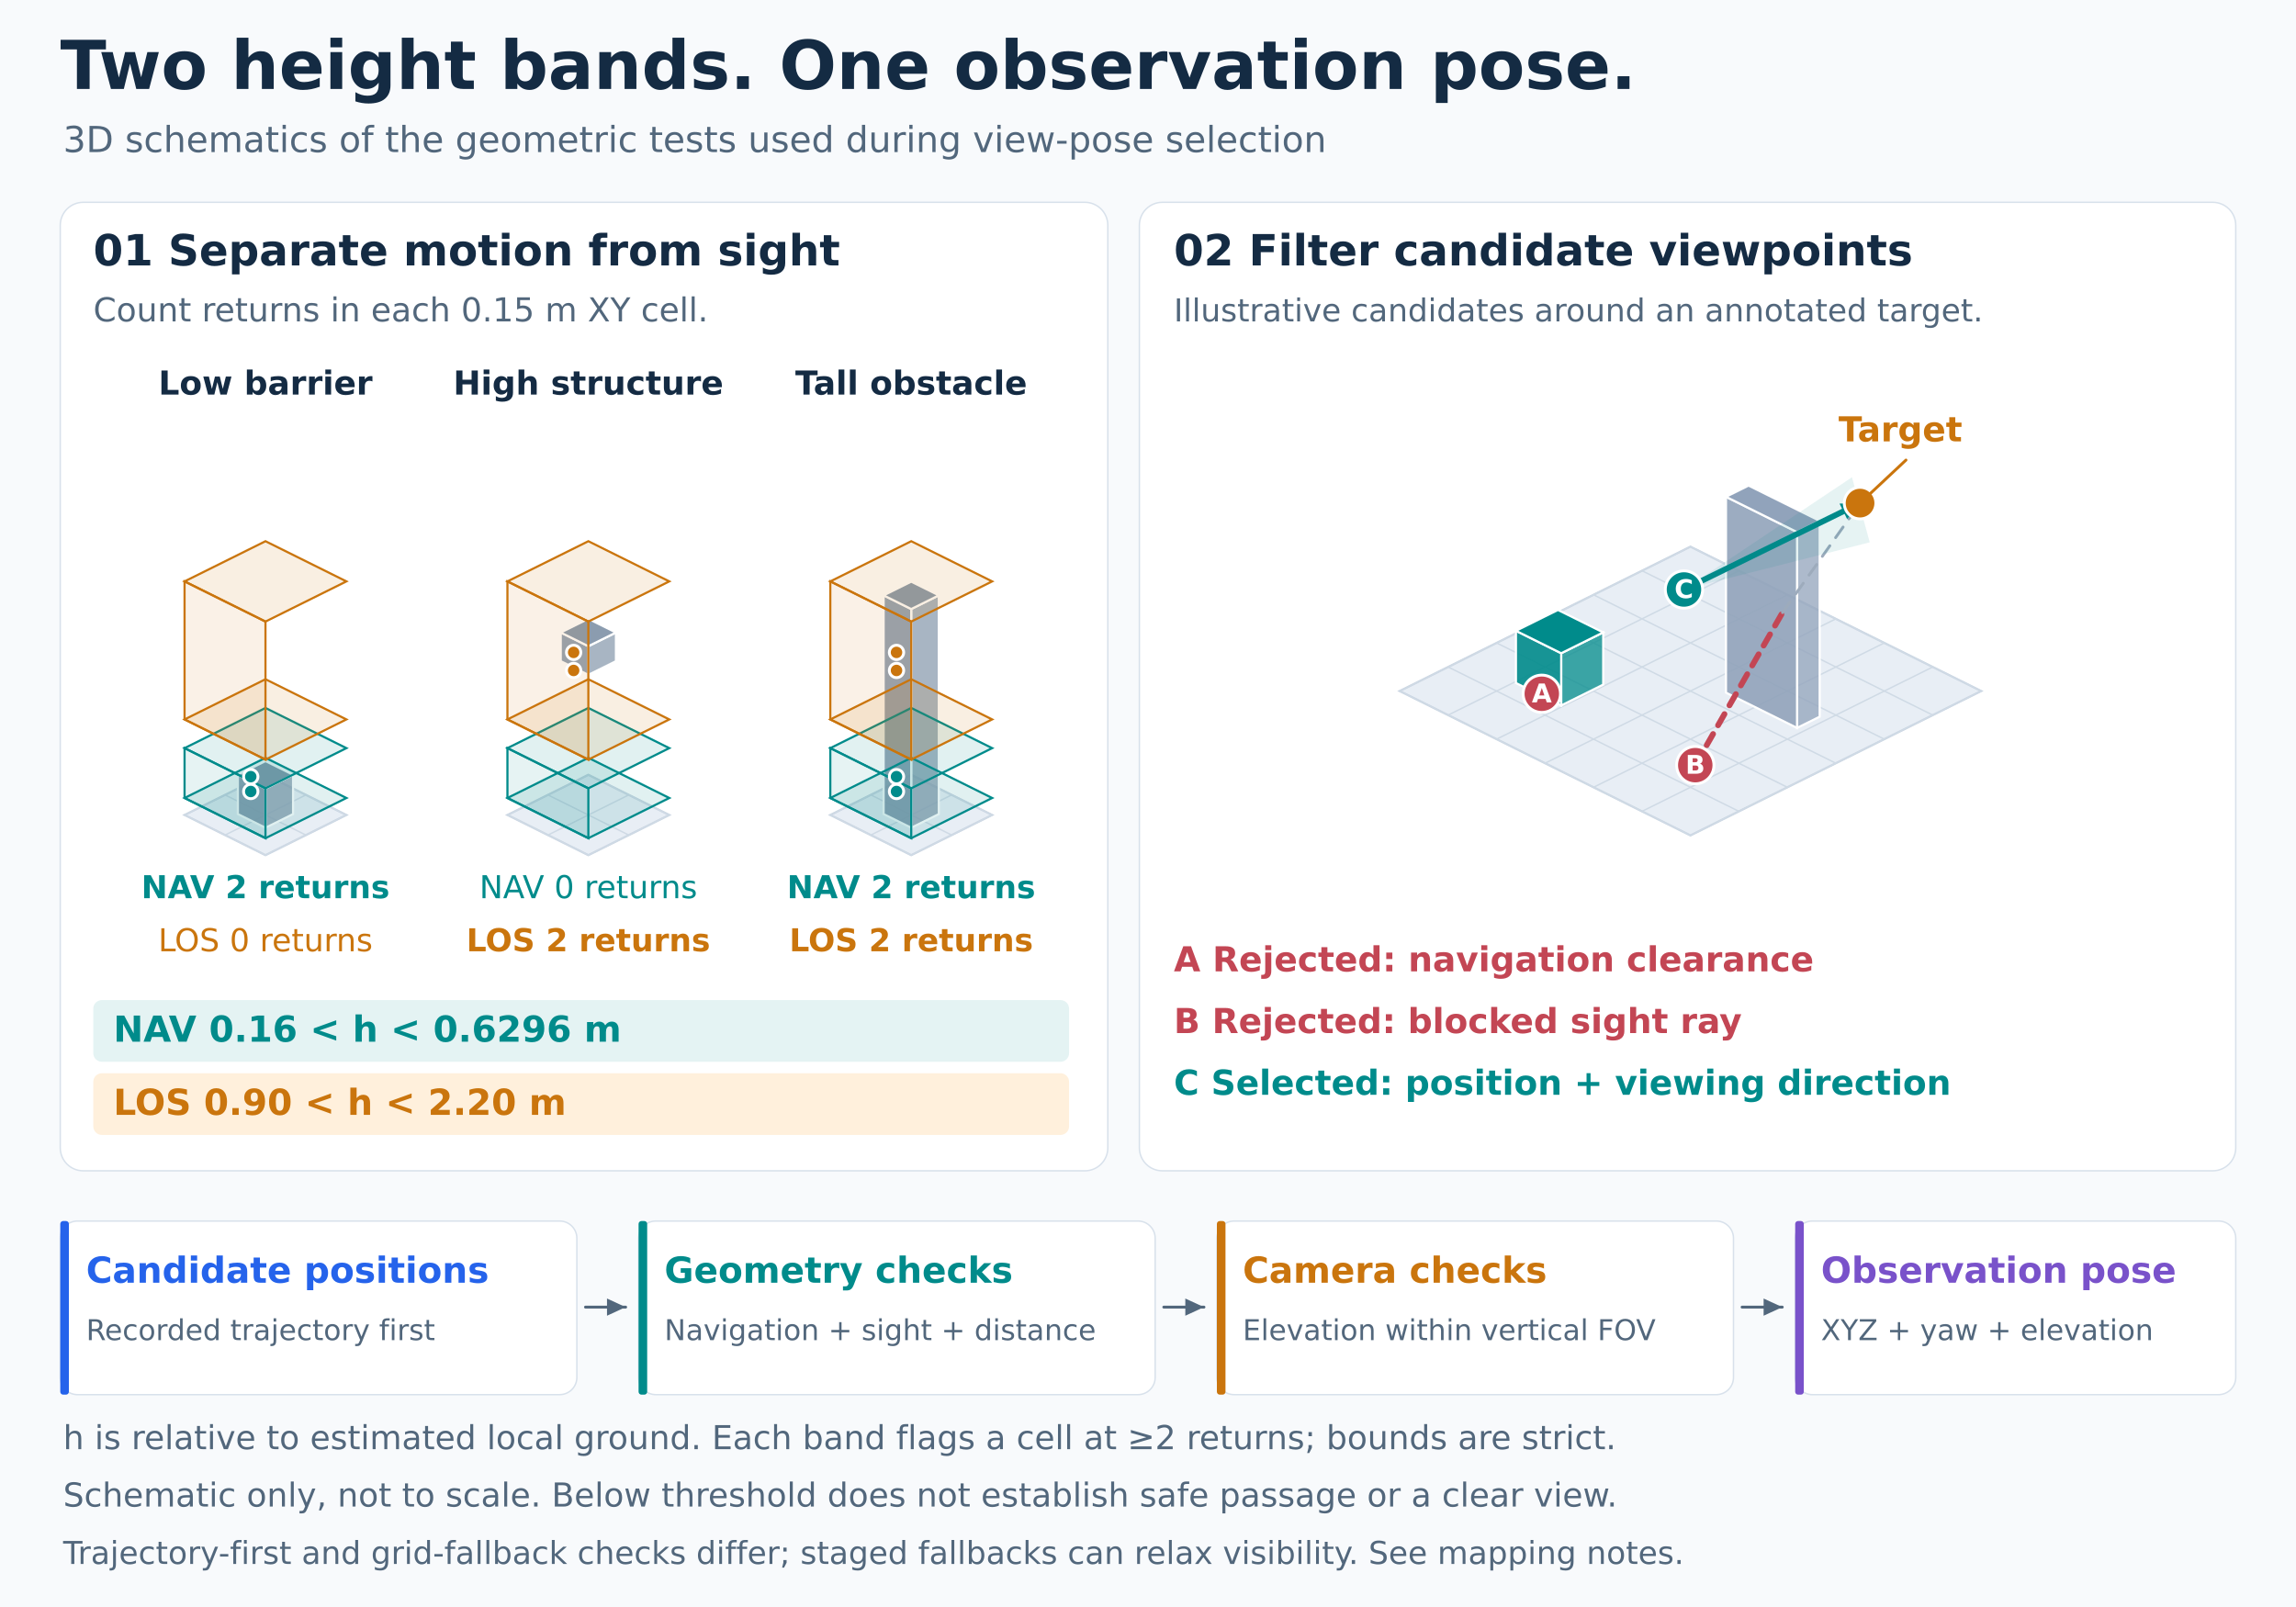
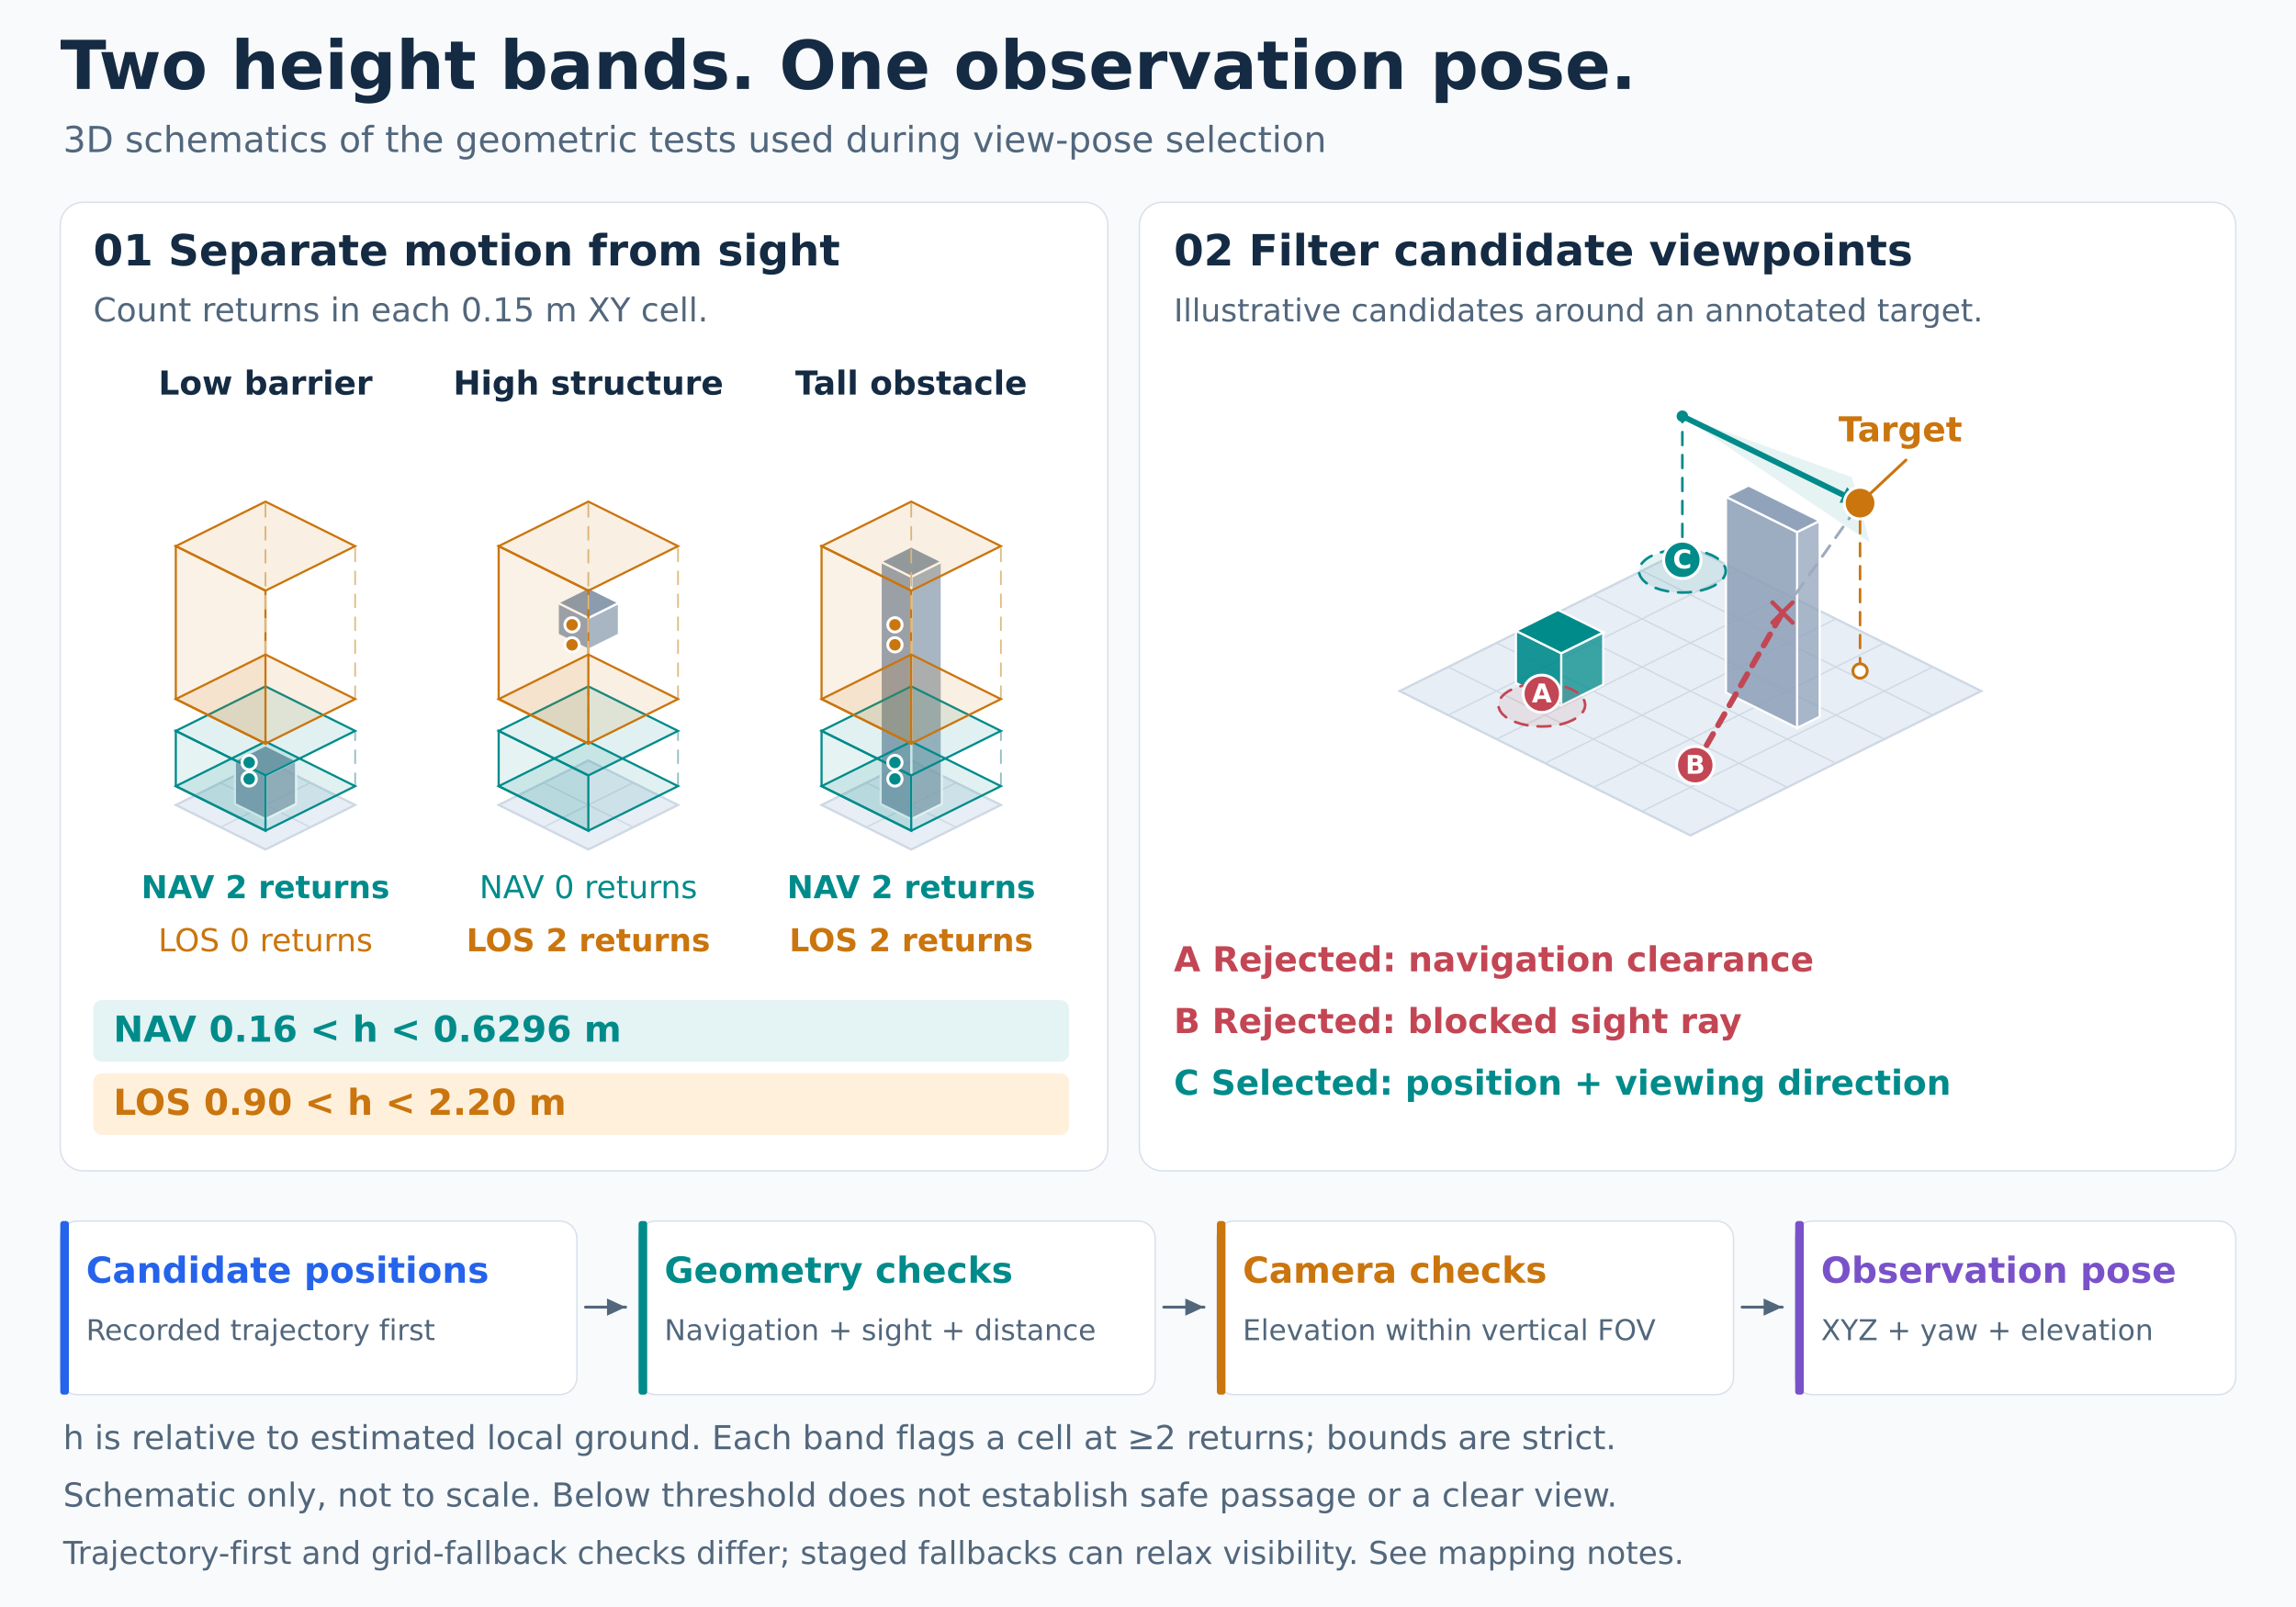
<svg xmlns="http://www.w3.org/2000/svg" width="1600" height="1120" viewBox="0 0 1600 1120">
  <rect x="0" y="0" width="1600" height="1120" fill="#f8fafc" stroke="none" rx="0" />
  <text x="42" y="62" fill="#142b43" font-size="47" font-family="DejaVu Sans, Arial, sans-serif" font-weight="700" text-anchor="start">Two height bands. One observation pose.</text>
  <text x="44" y="106" fill="#52677c" font-size="25" font-family="DejaVu Sans, Arial, sans-serif" font-weight="400" text-anchor="start">3D schematics of the geometric tests used during view-pose selection</text>
  <rect x="42" y="141" width="730" height="675" fill="white" stroke="#d8e1eb" rx="16" />
  <rect x="794" y="141" width="764" height="675" fill="white" stroke="#d8e1eb" rx="16" />
  <text x="65" y="185" fill="#142b43" font-size="30" font-family="DejaVu Sans, Arial, sans-serif" font-weight="700" text-anchor="start">01  Separate motion from sight</text>
  <text x="818" y="185" fill="#142b43" font-size="30" font-family="DejaVu Sans, Arial, sans-serif" font-weight="700" text-anchor="start">02  Filter candidate viewpoints</text>
  <text x="65" y="224" fill="#52677c" font-size="23" font-family="DejaVu Sans, Arial, sans-serif" font-weight="400" text-anchor="start">Count returns in each 0.15 m XY cell.</text>
  <text x="818" y="224" fill="#52677c" font-size="22" font-family="DejaVu Sans, Arial, sans-serif" font-weight="400" text-anchor="start">Illustrative candidates around an annotated target.</text>
  <text x="185" y="275" fill="#142b43" font-size="23" font-family="DejaVu Sans, Arial, sans-serif" font-weight="700" text-anchor="middle">Low barrier</text>
-   <polygon points="185.00,540.00 241.39,568.00 185.00,596.00 128.61,568.00" fill="#e8eef5" stroke="#cad5e2" stroke-width="1.5" fill-opacity="1" />
-   <polyline points="185.00,540.00 128.61,568.00" fill="none" stroke="#cfdae5" stroke-width="1" stroke-linejoin="round" stroke-linecap="round" stroke-dasharray="none" />
-   <polyline points="185.00,540.00 241.39,568.00" fill="none" stroke="#cfdae5" stroke-width="1" stroke-linejoin="round" stroke-linecap="round" stroke-dasharray="none" />
-   <polyline points="213.20,554.00 156.80,582.00" fill="none" stroke="#cfdae5" stroke-width="1" stroke-linejoin="round" stroke-linecap="round" stroke-dasharray="none" />
-   <polyline points="156.80,554.00 213.20,582.00" fill="none" stroke="#cfdae5" stroke-width="1" stroke-linejoin="round" stroke-linecap="round" stroke-dasharray="none" />
-   <polyline points="241.39,568.00 185.00,596.00" fill="none" stroke="#cfdae5" stroke-width="1" stroke-linejoin="round" stroke-linecap="round" stroke-dasharray="none" />
-   <polyline points="128.61,568.00 185.00,596.00" fill="none" stroke="#cfdae5" stroke-width="1" stroke-linejoin="round" stroke-linecap="round" stroke-dasharray="none" />
-   <polygon points="204.23,567.37 185.00,576.91 185.00,549.53 204.23,539.99" fill="#8b9caf" stroke="#ffffff" stroke-width="1.5" fill-opacity="0.75" />
-   <polygon points="165.77,567.37 185.00,576.91 185.00,549.53 165.77,539.99" fill="#8b9caf" stroke="#ffffff" stroke-width="1.5" fill-opacity="0.9" />
-   <polygon points="185.00,530.44 204.23,539.99 185.00,549.53 165.77,539.99" fill="#8b9caf" stroke="#ffffff" stroke-width="1.5" fill-opacity="1" />
-   <polygon points="128.61,556.16 185.00,584.16 185.00,549.41 128.61,521.41" fill="#008b8b" stroke="#008b8b" stroke-width="1.5" fill-opacity="0.1" />
-   <polygon points="185.00,528.16 241.39,556.16 185.00,584.16 128.61,556.16" fill="#008b8b" stroke="#008b8b" stroke-width="1.5" fill-opacity="0.12" />
-   <polygon points="185.00,493.41 241.39,521.41 185.00,549.41 128.61,521.41" fill="#008b8b" stroke="#008b8b" stroke-width="1.5" fill-opacity="0.12" />
-   <polygon points="128.61,501.40 185.00,529.40 185.00,433.20 128.61,405.20" fill="#ca750d" stroke="#ca750d" stroke-width="1.5" fill-opacity="0.1" />
-   <polygon points="185.00,473.40 241.39,501.40 185.00,529.40 128.61,501.40" fill="#ca750d" stroke="#ca750d" stroke-width="1.5" fill-opacity="0.12" />
-   <polygon points="185.00,377.20 241.39,405.20 185.00,433.20 128.61,405.20" fill="#ca750d" stroke="#ca750d" stroke-width="1.5" fill-opacity="0.12" />
-   <circle cx="174.747" cy="551.633" r="5" fill="#008b8b" stroke="white" stroke-width="2" />
-   <circle cx="174.747" cy="541.273" r="5" fill="#008b8b" stroke="white" stroke-width="2" />
+   <polygon points="185.00,530.00 247.49,561.03 185.00,592.06 122.51,561.03" fill="#e8eef5" stroke="#cad5e2" stroke-width="1.5" fill-opacity="1" />
+   <polyline points="185.00,530.00 122.51,561.03" fill="none" stroke="#cfdae5" stroke-width="1" stroke-linejoin="round" stroke-linecap="round" stroke-dasharray="none" />
+   <polyline points="185.00,530.00 247.49,561.03" fill="none" stroke="#cfdae5" stroke-width="1" stroke-linejoin="round" stroke-linecap="round" stroke-dasharray="none" />
+   <polyline points="216.25,545.51 153.75,576.54" fill="none" stroke="#cfdae5" stroke-width="1" stroke-linejoin="round" stroke-linecap="round" stroke-dasharray="none" />
+   <polyline points="153.75,545.51 216.25,576.54" fill="none" stroke="#cfdae5" stroke-width="1" stroke-linejoin="round" stroke-linecap="round" stroke-dasharray="none" />
+   <polyline points="247.49,561.03 185.00,592.06" fill="none" stroke="#cfdae5" stroke-width="1" stroke-linejoin="round" stroke-linecap="round" stroke-dasharray="none" />
+   <polyline points="122.51,561.03 185.00,592.06" fill="none" stroke="#cfdae5" stroke-width="1" stroke-linejoin="round" stroke-linecap="round" stroke-dasharray="none" />
+   <polygon points="206.30,560.32 185.00,570.90 185.00,540.56 206.30,529.98" fill="#8b9caf" stroke="#ffffff" stroke-width="1.5" fill-opacity="0.75" />
+   <polygon points="163.70,560.32 185.00,570.90 185.00,540.56 163.70,529.98" fill="#8b9caf" stroke="#ffffff" stroke-width="1.5" fill-opacity="0.9" />
+   <polygon points="185.00,519.41 206.30,529.98 185.00,540.56 163.70,529.98" fill="#8b9caf" stroke="#ffffff" stroke-width="1.5" fill-opacity="1" />
+   <polygon points="122.51,547.91 185.00,578.94 185.00,540.43 122.51,509.40" fill="#008b8b" stroke="#008b8b" stroke-width="1.5" fill-opacity="0.1" />
+   <polyline points="185.00,516.88 185.00,478.37" fill="none" stroke="#90bfc1" stroke-width="1.2" stroke-linejoin="round" stroke-linecap="round" stroke-dasharray="9 7" />
+   <polyline points="247.49,547.91 247.49,509.40" fill="none" stroke="#90bfc1" stroke-width="1.2" stroke-linejoin="round" stroke-linecap="round" stroke-dasharray="9 7" />
+   <polygon points="185.00,516.88 247.49,547.91 185.00,578.94 122.51,547.91" fill="#008b8b" stroke="#008b8b" stroke-width="1.5" fill-opacity="0.12" />
+   <polygon points="185.00,478.37 247.49,509.40 185.00,540.43 122.51,509.40" fill="#008b8b" stroke="#008b8b" stroke-width="1.5" fill-opacity="0.12" />
+   <polygon points="122.51,487.23 185.00,518.26 185.00,411.66 122.51,380.63" fill="#ca750d" stroke="#ca750d" stroke-width="1.5" fill-opacity="0.1" />
+   <polyline points="185.00,456.20 185.00,349.60" fill="none" stroke="#e0bc85" stroke-width="1.2" stroke-linejoin="round" stroke-linecap="round" stroke-dasharray="9 7" />
+   <polyline points="247.49,487.23 247.49,380.63" fill="none" stroke="#e0bc85" stroke-width="1.2" stroke-linejoin="round" stroke-linecap="round" stroke-dasharray="9 7" />
+   <polygon points="185.00,456.20 247.49,487.23 185.00,518.26 122.51,487.23" fill="#ca750d" stroke="#ca750d" stroke-width="1.5" fill-opacity="0.12" />
+   <polygon points="185.00,349.60 247.49,380.63 185.00,411.66 122.51,380.63" fill="#ca750d" stroke="#ca750d" stroke-width="1.5" fill-opacity="0.12" />
+   <circle cx="173.638" cy="542.89" r="5" fill="#008b8b" stroke="white" stroke-width="2" />
+   <circle cx="173.638" cy="531.41" r="5" fill="#008b8b" stroke="white" stroke-width="2" />
  <text x="185" y="626" fill="#008b8b" font-size="22" font-family="DejaVu Sans, Arial, sans-serif" font-weight="700" text-anchor="middle">NAV   2 returns</text>
  <text x="185" y="663" fill="#ca750d" font-size="22" font-family="DejaVu Sans, Arial, sans-serif" font-weight="400" text-anchor="middle">LOS   0 returns</text>
  <text x="410" y="275" fill="#142b43" font-size="23" font-family="DejaVu Sans, Arial, sans-serif" font-weight="700" text-anchor="middle">High structure</text>
-   <polygon points="410.00,540.00 466.39,568.00 410.00,596.00 353.61,568.00" fill="#e8eef5" stroke="#cad5e2" stroke-width="1.5" fill-opacity="1" />
-   <polyline points="410.00,540.00 353.61,568.00" fill="none" stroke="#cfdae5" stroke-width="1" stroke-linejoin="round" stroke-linecap="round" stroke-dasharray="none" />
-   <polyline points="410.00,540.00 466.39,568.00" fill="none" stroke="#cfdae5" stroke-width="1" stroke-linejoin="round" stroke-linecap="round" stroke-dasharray="none" />
-   <polyline points="438.20,554.00 381.80,582.00" fill="none" stroke="#cfdae5" stroke-width="1" stroke-linejoin="round" stroke-linecap="round" stroke-dasharray="none" />
-   <polyline points="381.80,554.00 438.20,582.00" fill="none" stroke="#cfdae5" stroke-width="1" stroke-linejoin="round" stroke-linecap="round" stroke-dasharray="none" />
-   <polyline points="466.39,568.00 410.00,596.00" fill="none" stroke="#cfdae5" stroke-width="1" stroke-linejoin="round" stroke-linecap="round" stroke-dasharray="none" />
-   <polyline points="353.61,568.00 410.00,596.00" fill="none" stroke="#cfdae5" stroke-width="1" stroke-linejoin="round" stroke-linecap="round" stroke-dasharray="none" />
-   <polygon points="429.23,460.81 410.00,470.35 410.00,450.37 429.23,440.83" fill="#8b9caf" stroke="#ffffff" stroke-width="1.5" fill-opacity="0.75" />
-   <polygon points="390.77,460.81 410.00,470.35 410.00,450.37 390.77,440.83" fill="#8b9caf" stroke="#ffffff" stroke-width="1.5" fill-opacity="0.9" />
-   <polygon points="410.00,431.28 429.23,440.83 410.00,450.37 390.77,440.83" fill="#8b9caf" stroke="#ffffff" stroke-width="1.5" fill-opacity="1" />
-   <polygon points="353.61,556.16 410.00,584.16 410.00,549.41 353.61,521.41" fill="#008b8b" stroke="#008b8b" stroke-width="1.5" fill-opacity="0.1" />
-   <polygon points="410.00,528.16 466.39,556.16 410.00,584.16 353.61,556.16" fill="#008b8b" stroke="#008b8b" stroke-width="1.5" fill-opacity="0.12" />
-   <polygon points="410.00,493.41 466.39,521.41 410.00,549.41 353.61,521.41" fill="#008b8b" stroke="#008b8b" stroke-width="1.5" fill-opacity="0.12" />
-   <polygon points="353.61,501.40 410.00,529.40 410.00,433.20 353.61,405.20" fill="#ca750d" stroke="#ca750d" stroke-width="1.5" fill-opacity="0.1" />
-   <polygon points="410.00,473.40 466.39,501.40 410.00,529.40 353.61,501.40" fill="#ca750d" stroke="#ca750d" stroke-width="1.5" fill-opacity="0.12" />
-   <polygon points="410.00,377.20 466.39,405.20 410.00,433.20 353.61,405.20" fill="#ca750d" stroke="#ca750d" stroke-width="1.5" fill-opacity="0.12" />
-   <circle cx="399.747" cy="467.273" r="5" fill="#ca750d" stroke="white" stroke-width="2" />
-   <circle cx="399.747" cy="454.693" r="5" fill="#ca750d" stroke="white" stroke-width="2" />
+   <polygon points="410.00,530.00 472.49,561.03 410.00,592.06 347.51,561.03" fill="#e8eef5" stroke="#cad5e2" stroke-width="1.5" fill-opacity="1" />
+   <polyline points="410.00,530.00 347.51,561.03" fill="none" stroke="#cfdae5" stroke-width="1" stroke-linejoin="round" stroke-linecap="round" stroke-dasharray="none" />
+   <polyline points="410.00,530.00 472.49,561.03" fill="none" stroke="#cfdae5" stroke-width="1" stroke-linejoin="round" stroke-linecap="round" stroke-dasharray="none" />
+   <polyline points="441.25,545.51 378.75,576.54" fill="none" stroke="#cfdae5" stroke-width="1" stroke-linejoin="round" stroke-linecap="round" stroke-dasharray="none" />
+   <polyline points="378.75,545.51 441.25,576.54" fill="none" stroke="#cfdae5" stroke-width="1" stroke-linejoin="round" stroke-linecap="round" stroke-dasharray="none" />
+   <polyline points="472.49,561.03 410.00,592.06" fill="none" stroke="#cfdae5" stroke-width="1" stroke-linejoin="round" stroke-linecap="round" stroke-dasharray="none" />
+   <polyline points="347.51,561.03 410.00,592.06" fill="none" stroke="#cfdae5" stroke-width="1" stroke-linejoin="round" stroke-linecap="round" stroke-dasharray="none" />
+   <polygon points="431.30,442.24 410.00,452.82 410.00,430.68 431.30,420.10" fill="#8b9caf" stroke="#ffffff" stroke-width="1.5" fill-opacity="0.75" />
+   <polygon points="388.70,442.24 410.00,452.82 410.00,430.68 388.70,420.10" fill="#8b9caf" stroke="#ffffff" stroke-width="1.5" fill-opacity="0.9" />
+   <polygon points="410.00,409.53 431.30,420.10 410.00,430.68 388.70,420.10" fill="#8b9caf" stroke="#ffffff" stroke-width="1.5" fill-opacity="1" />
+   <polygon points="347.51,547.91 410.00,578.94 410.00,540.43 347.51,509.40" fill="#008b8b" stroke="#008b8b" stroke-width="1.5" fill-opacity="0.1" />
+   <polyline points="410.00,516.88 410.00,478.37" fill="none" stroke="#90bfc1" stroke-width="1.2" stroke-linejoin="round" stroke-linecap="round" stroke-dasharray="9 7" />
+   <polyline points="472.49,547.91 472.49,509.40" fill="none" stroke="#90bfc1" stroke-width="1.2" stroke-linejoin="round" stroke-linecap="round" stroke-dasharray="9 7" />
+   <polygon points="410.00,516.88 472.49,547.91 410.00,578.94 347.51,547.91" fill="#008b8b" stroke="#008b8b" stroke-width="1.5" fill-opacity="0.12" />
+   <polygon points="410.00,478.37 472.49,509.40 410.00,540.43 347.51,509.40" fill="#008b8b" stroke="#008b8b" stroke-width="1.5" fill-opacity="0.12" />
+   <polygon points="347.51,487.23 410.00,518.26 410.00,411.66 347.51,380.63" fill="#ca750d" stroke="#ca750d" stroke-width="1.5" fill-opacity="0.1" />
+   <polyline points="410.00,456.20 410.00,349.60" fill="none" stroke="#e0bc85" stroke-width="1.2" stroke-linejoin="round" stroke-linecap="round" stroke-dasharray="9 7" />
+   <polyline points="472.49,487.23 472.49,380.63" fill="none" stroke="#e0bc85" stroke-width="1.2" stroke-linejoin="round" stroke-linecap="round" stroke-dasharray="9 7" />
+   <polygon points="410.00,456.20 472.49,487.23 410.00,518.26 347.51,487.23" fill="#ca750d" stroke="#ca750d" stroke-width="1.5" fill-opacity="0.12" />
+   <polygon points="410.00,349.60 472.49,380.63 410.00,411.66 347.51,380.63" fill="#ca750d" stroke="#ca750d" stroke-width="1.5" fill-opacity="0.12" />
+   <circle cx="398.638" cy="449.41" r="5" fill="#ca750d" stroke="white" stroke-width="2" />
+   <circle cx="398.638" cy="435.47" r="5" fill="#ca750d" stroke="white" stroke-width="2" />
  <text x="410" y="626" fill="#008b8b" font-size="22" font-family="DejaVu Sans, Arial, sans-serif" font-weight="400" text-anchor="middle">NAV   0 returns</text>
  <text x="410" y="663" fill="#ca750d" font-size="22" font-family="DejaVu Sans, Arial, sans-serif" font-weight="700" text-anchor="middle">LOS   2 returns</text>
  <text x="635" y="275" fill="#142b43" font-size="23" font-family="DejaVu Sans, Arial, sans-serif" font-weight="700" text-anchor="middle">Tall obstacle</text>
-   <polygon points="635.00,540.00 691.39,568.00 635.00,596.00 578.61,568.00" fill="#e8eef5" stroke="#cad5e2" stroke-width="1.5" fill-opacity="1" />
-   <polyline points="635.00,540.00 578.61,568.00" fill="none" stroke="#cfdae5" stroke-width="1" stroke-linejoin="round" stroke-linecap="round" stroke-dasharray="none" />
-   <polyline points="635.00,540.00 691.39,568.00" fill="none" stroke="#cfdae5" stroke-width="1" stroke-linejoin="round" stroke-linecap="round" stroke-dasharray="none" />
-   <polyline points="663.20,554.00 606.80,582.00" fill="none" stroke="#cfdae5" stroke-width="1" stroke-linejoin="round" stroke-linecap="round" stroke-dasharray="none" />
-   <polyline points="606.80,554.00 663.20,582.00" fill="none" stroke="#cfdae5" stroke-width="1" stroke-linejoin="round" stroke-linecap="round" stroke-dasharray="none" />
-   <polyline points="691.39,568.00 635.00,596.00" fill="none" stroke="#cfdae5" stroke-width="1" stroke-linejoin="round" stroke-linecap="round" stroke-dasharray="none" />
-   <polyline points="578.61,568.00 635.00,596.00" fill="none" stroke="#cfdae5" stroke-width="1" stroke-linejoin="round" stroke-linecap="round" stroke-dasharray="none" />
-   <polygon points="654.23,567.37 635.00,576.91 635.00,424.47 654.23,414.93" fill="#8b9caf" stroke="#ffffff" stroke-width="1.5" fill-opacity="0.75" />
-   <polygon points="615.77,567.37 635.00,576.91 635.00,424.47 615.77,414.93" fill="#8b9caf" stroke="#ffffff" stroke-width="1.5" fill-opacity="0.9" />
-   <polygon points="635.00,405.38 654.23,414.93 635.00,424.47 615.77,414.93" fill="#8b9caf" stroke="#ffffff" stroke-width="1.5" fill-opacity="1" />
-   <polygon points="578.61,556.16 635.00,584.16 635.00,549.41 578.61,521.41" fill="#008b8b" stroke="#008b8b" stroke-width="1.5" fill-opacity="0.1" />
-   <polygon points="635.00,528.16 691.39,556.16 635.00,584.16 578.61,556.16" fill="#008b8b" stroke="#008b8b" stroke-width="1.5" fill-opacity="0.12" />
-   <polygon points="635.00,493.41 691.39,521.41 635.00,549.41 578.61,521.41" fill="#008b8b" stroke="#008b8b" stroke-width="1.5" fill-opacity="0.12" />
-   <polygon points="578.61,501.40 635.00,529.40 635.00,433.20 578.61,405.20" fill="#ca750d" stroke="#ca750d" stroke-width="1.5" fill-opacity="0.1" />
-   <polygon points="635.00,473.40 691.39,501.40 635.00,529.40 578.61,501.40" fill="#ca750d" stroke="#ca750d" stroke-width="1.5" fill-opacity="0.12" />
-   <polygon points="635.00,377.20 691.39,405.20 635.00,433.20 578.61,405.20" fill="#ca750d" stroke="#ca750d" stroke-width="1.5" fill-opacity="0.12" />
-   <circle cx="624.747" cy="551.633" r="5" fill="#008b8b" stroke="white" stroke-width="2" />
-   <circle cx="624.747" cy="541.273" r="5" fill="#008b8b" stroke="white" stroke-width="2" />
-   <circle cx="624.747" cy="467.273" r="5" fill="#ca750d" stroke="white" stroke-width="2" />
-   <circle cx="624.747" cy="454.693" r="5" fill="#ca750d" stroke="white" stroke-width="2" />
+   <polygon points="635.00,530.00 697.49,561.03 635.00,592.06 572.51,561.03" fill="#e8eef5" stroke="#cad5e2" stroke-width="1.5" fill-opacity="1" />
+   <polyline points="635.00,530.00 572.51,561.03" fill="none" stroke="#cfdae5" stroke-width="1" stroke-linejoin="round" stroke-linecap="round" stroke-dasharray="none" />
+   <polyline points="635.00,530.00 697.49,561.03" fill="none" stroke="#cfdae5" stroke-width="1" stroke-linejoin="round" stroke-linecap="round" stroke-dasharray="none" />
+   <polyline points="666.25,545.51 603.75,576.54" fill="none" stroke="#cfdae5" stroke-width="1" stroke-linejoin="round" stroke-linecap="round" stroke-dasharray="none" />
+   <polyline points="603.75,545.51 666.25,576.54" fill="none" stroke="#cfdae5" stroke-width="1" stroke-linejoin="round" stroke-linecap="round" stroke-dasharray="none" />
+   <polyline points="697.49,561.03 635.00,592.06" fill="none" stroke="#cfdae5" stroke-width="1" stroke-linejoin="round" stroke-linecap="round" stroke-dasharray="none" />
+   <polyline points="572.51,561.03 635.00,592.06" fill="none" stroke="#cfdae5" stroke-width="1" stroke-linejoin="round" stroke-linecap="round" stroke-dasharray="none" />
+   <polygon points="656.30,560.32 635.00,570.90 635.00,401.98 656.30,391.40" fill="#8b9caf" stroke="#ffffff" stroke-width="1.5" fill-opacity="0.75" />
+   <polygon points="613.70,560.32 635.00,570.90 635.00,401.98 613.70,391.40" fill="#8b9caf" stroke="#ffffff" stroke-width="1.5" fill-opacity="0.9" />
+   <polygon points="635.00,380.83 656.30,391.40 635.00,401.98 613.70,391.40" fill="#8b9caf" stroke="#ffffff" stroke-width="1.5" fill-opacity="1" />
+   <polygon points="572.51,547.91 635.00,578.94 635.00,540.43 572.51,509.40" fill="#008b8b" stroke="#008b8b" stroke-width="1.5" fill-opacity="0.1" />
+   <polyline points="635.00,516.88 635.00,478.37" fill="none" stroke="#90bfc1" stroke-width="1.2" stroke-linejoin="round" stroke-linecap="round" stroke-dasharray="9 7" />
+   <polyline points="697.49,547.91 697.49,509.40" fill="none" stroke="#90bfc1" stroke-width="1.2" stroke-linejoin="round" stroke-linecap="round" stroke-dasharray="9 7" />
+   <polygon points="635.00,516.88 697.49,547.91 635.00,578.94 572.51,547.91" fill="#008b8b" stroke="#008b8b" stroke-width="1.5" fill-opacity="0.12" />
+   <polygon points="635.00,478.37 697.49,509.40 635.00,540.43 572.51,509.40" fill="#008b8b" stroke="#008b8b" stroke-width="1.5" fill-opacity="0.12" />
+   <polygon points="572.51,487.23 635.00,518.26 635.00,411.66 572.51,380.63" fill="#ca750d" stroke="#ca750d" stroke-width="1.5" fill-opacity="0.1" />
+   <polyline points="635.00,456.20 635.00,349.60" fill="none" stroke="#e0bc85" stroke-width="1.2" stroke-linejoin="round" stroke-linecap="round" stroke-dasharray="9 7" />
+   <polyline points="697.49,487.23 697.49,380.63" fill="none" stroke="#e0bc85" stroke-width="1.2" stroke-linejoin="round" stroke-linecap="round" stroke-dasharray="9 7" />
+   <polygon points="635.00,456.20 697.49,487.23 635.00,518.26 572.51,487.23" fill="#ca750d" stroke="#ca750d" stroke-width="1.5" fill-opacity="0.12" />
+   <polygon points="635.00,349.60 697.49,380.63 635.00,411.66 572.51,380.63" fill="#ca750d" stroke="#ca750d" stroke-width="1.5" fill-opacity="0.12" />
+   <circle cx="623.638" cy="542.89" r="5" fill="#008b8b" stroke="white" stroke-width="2" />
+   <circle cx="623.638" cy="531.41" r="5" fill="#008b8b" stroke="white" stroke-width="2" />
+   <circle cx="623.638" cy="449.41" r="5" fill="#ca750d" stroke="white" stroke-width="2" />
+   <circle cx="623.638" cy="435.47" r="5" fill="#ca750d" stroke="white" stroke-width="2" />
  <text x="635" y="626" fill="#008b8b" font-size="22" font-family="DejaVu Sans, Arial, sans-serif" font-weight="700" text-anchor="middle">NAV   2 returns</text>
  <text x="635" y="663" fill="#ca750d" font-size="22" font-family="DejaVu Sans, Arial, sans-serif" font-weight="700" text-anchor="middle">LOS   2 returns</text>
  <rect x="65" y="697" width="680" height="43" fill="#e4f3f3" stroke="none" rx="6" />
  <text x="79" y="726" fill="#008b8b" font-size="25" font-family="DejaVu Sans, Arial, sans-serif" font-weight="700" text-anchor="start">NAV   0.16 &lt; h &lt; 0.6296 m</text>
  <rect x="65" y="748" width="680" height="43" fill="#fff0dc" stroke="none" rx="6" />
  <text x="79" y="777" fill="#ca750d" font-size="25" font-family="DejaVu Sans, Arial, sans-serif" font-weight="700" text-anchor="start">LOS   0.90 &lt; h &lt; 2.20 m</text>
  <polygon points="1178.00,381.00 1380.64,481.62 1178.00,582.24 975.36,481.62" fill="#e8eef5" stroke="#cad5e2" stroke-width="1.5" fill-opacity="1" />
  <polyline points="1178.00,381.00 975.36,481.62" fill="none" stroke="#cfdae5" stroke-width="1" stroke-linejoin="round" stroke-linecap="round" stroke-dasharray="none" />
  <polyline points="1178.00,381.00 1380.64,481.62" fill="none" stroke="#cfdae5" stroke-width="1" stroke-linejoin="round" stroke-linecap="round" stroke-dasharray="none" />
  <polyline points="1211.77,397.77 1009.13,498.39" fill="none" stroke="#cfdae5" stroke-width="1" stroke-linejoin="round" stroke-linecap="round" stroke-dasharray="none" />
  <polyline points="1144.23,397.77 1346.87,498.39" fill="none" stroke="#cfdae5" stroke-width="1" stroke-linejoin="round" stroke-linecap="round" stroke-dasharray="none" />
  <polyline points="1245.55,414.54 1042.90,515.16" fill="none" stroke="#cfdae5" stroke-width="1" stroke-linejoin="round" stroke-linecap="round" stroke-dasharray="none" />
  <polyline points="1110.45,414.54 1313.10,515.16" fill="none" stroke="#cfdae5" stroke-width="1" stroke-linejoin="round" stroke-linecap="round" stroke-dasharray="none" />
  <polyline points="1279.32,431.31 1076.68,531.93" fill="none" stroke="#cfdae5" stroke-width="1" stroke-linejoin="round" stroke-linecap="round" stroke-dasharray="none" />
  <polyline points="1076.68,431.31 1279.32,531.93" fill="none" stroke="#cfdae5" stroke-width="1" stroke-linejoin="round" stroke-linecap="round" stroke-dasharray="none" />
  <polyline points="1313.10,448.08 1110.45,548.70" fill="none" stroke="#cfdae5" stroke-width="1" stroke-linejoin="round" stroke-linecap="round" stroke-dasharray="none" />
  <polyline points="1042.90,448.08 1245.55,548.70" fill="none" stroke="#cfdae5" stroke-width="1" stroke-linejoin="round" stroke-linecap="round" stroke-dasharray="none" />
  <polyline points="1346.87,464.85 1144.23,565.47" fill="none" stroke="#cfdae5" stroke-width="1" stroke-linejoin="round" stroke-linecap="round" stroke-dasharray="none" />
  <polyline points="1009.13,464.85 1211.77,565.47" fill="none" stroke="#cfdae5" stroke-width="1" stroke-linejoin="round" stroke-linecap="round" stroke-dasharray="none" />
  <polyline points="1380.64,481.62 1178.00,582.24" fill="none" stroke="#cfdae5" stroke-width="1" stroke-linejoin="round" stroke-linecap="round" stroke-dasharray="none" />
  <polyline points="975.36,481.62 1178.00,582.24" fill="none" stroke="#cfdae5" stroke-width="1" stroke-linejoin="round" stroke-linecap="round" stroke-dasharray="none" />
  <polygon points="1268.06,499.51 1252.30,507.33 1252.30,370.83 1268.06,363.01" fill="#91a3bb" stroke="#ffffff" stroke-width="1.5" fill-opacity="0.75" />
  <polygon points="1202.77,482.74 1252.30,507.33 1252.30,370.83 1202.77,346.24" fill="#91a3bb" stroke="#ffffff" stroke-width="1.5" fill-opacity="0.9" />
  <polygon points="1218.53,338.41 1268.06,363.01 1252.30,370.83 1202.77,346.24" fill="#91a3bb" stroke="#ffffff" stroke-width="1.5" fill-opacity="1" />
  <polygon points="1117.21,477.15 1087.94,491.68 1087.94,455.28 1117.21,440.75" fill="#008b8b" stroke="#ffffff" stroke-width="1.5" fill-opacity="0.75" />
  <polygon points="1056.41,476.03 1087.94,491.68 1087.94,455.28 1056.41,439.63" fill="#008b8b" stroke="#ffffff" stroke-width="1.5" fill-opacity="0.9" />
  <polygon points="1085.68,425.10 1117.21,440.75 1087.94,455.28 1056.41,439.63" fill="#008b8b" stroke="#ffffff" stroke-width="1.5" fill-opacity="1" />
+   <polygon points="1095.82,501.94 1092.11,503.51 1087.94,504.76 1083.43,505.66 1078.68,506.19 1073.82,506.34 1068.97,506.09 1064.27,505.47 1059.83,504.47 1055.77,503.14 1052.19,501.50 1049.19,499.60 1046.84,497.48 1045.21,495.21 1044.33,492.83 1044.23,490.41 1044.92,488.02 1046.36,485.71 1048.54,483.55 1051.38,481.59 1054.83,479.88 1058.78,478.46 1063.13,477.38 1067.78,476.66 1072.60,476.33 1077.47,476.37 1082.26,476.81 1086.84,477.62 1091.11,478.79 1094.94,480.28 1098.24,482.05 1100.92,484.07 1102.92,486.28 1104.18,488.61 1104.67,491.02 1104.38,493.43 1103.31,495.79 1101.49,498.03 1098.97,500.10 1095.82,501.94" fill="#c34654" stroke="none" stroke-width="1.5" fill-opacity="0.1" />
+   <polyline points="1095.82,501.94 1092.11,503.51 1087.94,504.76 1083.43,505.66 1078.68,506.19 1073.82,506.34 1068.97,506.09 1064.27,505.47 1059.83,504.47 1055.77,503.14 1052.19,501.50 1049.19,499.60 1046.84,497.48 1045.21,495.21 1044.33,492.83 1044.23,490.41 1044.92,488.02 1046.36,485.71 1048.54,483.55 1051.38,481.59 1054.83,479.88 1058.78,478.46 1063.13,477.38 1067.78,476.66 1072.60,476.33 1077.47,476.37 1082.26,476.81 1086.84,477.62 1091.11,478.79 1094.94,480.28 1098.24,482.05 1100.92,484.07 1102.92,486.28 1104.18,488.61 1104.67,491.02 1104.38,493.43 1103.31,495.79 1101.49,498.03 1098.97,500.10 1095.82,501.94" fill="none" stroke="#c34654" stroke-width="1.8" stroke-linejoin="round" stroke-linecap="round" stroke-dasharray="9 7" />
+   <polygon points="1193.76,408.59 1190.05,410.15 1185.89,411.40 1181.37,412.31 1176.62,412.84 1171.76,412.98 1166.92,412.74 1162.22,412.11 1157.78,411.12 1153.72,409.79 1150.14,408.15 1147.13,406.25 1144.79,404.13 1143.15,401.85 1142.27,399.47 1142.18,397.06 1142.86,394.66 1144.31,392.36 1146.48,390.19 1149.33,388.23 1152.77,386.52 1156.72,385.11 1161.08,384.03 1165.72,383.31 1170.54,382.97 1175.41,383.02 1180.20,383.46 1184.79,384.27 1189.05,385.43 1192.88,386.92 1196.18,388.70 1198.87,390.72 1200.87,392.92 1202.13,395.26 1202.62,397.66 1202.32,400.08 1201.25,402.43 1199.43,404.68 1196.92,406.74 1193.76,408.59" fill="#008b8b" stroke="none" stroke-width="1.5" fill-opacity="0.1" />
+   <polyline points="1193.76,408.59 1190.05,410.15 1185.89,411.40 1181.37,412.31 1176.62,412.84 1171.76,412.98 1166.92,412.74 1162.22,412.11 1157.78,411.12 1153.72,409.79 1150.14,408.15 1147.13,406.25 1144.79,404.13 1143.15,401.85 1142.27,399.47 1142.18,397.06 1142.86,394.66 1144.31,392.36 1146.48,390.19 1149.33,388.23 1152.77,386.52 1156.72,385.11 1161.08,384.03 1165.72,383.31 1170.54,382.97 1175.41,383.02 1180.20,383.46 1184.79,384.27 1189.05,385.43 1192.88,386.92 1196.18,388.70 1198.87,390.72 1200.87,392.92 1202.13,395.26 1202.62,397.66 1202.32,400.08 1201.25,402.43 1199.43,404.68 1196.92,406.74 1193.76,408.59" fill="none" stroke="#008b8b" stroke-width="1.8" stroke-linejoin="round" stroke-linecap="round" stroke-dasharray="9 7" />
  <polyline points="1181.38,533.27 1242.17,426.90" fill="none" stroke="#c34654" stroke-width="4" stroke-linejoin="round" stroke-linecap="round" stroke-dasharray="9 7" />
  <polyline points="1242.17,426.90 1296.21,350.64" fill="none" stroke="#9dabbc" stroke-width="2" stroke-linejoin="round" stroke-linecap="round" stroke-dasharray="9 7" />
-   <polyline points="1173.50,410.85 1296.21,350.64" fill="none" stroke="#008b8b" stroke-width="4" stroke-linejoin="round" stroke-linecap="round" stroke-dasharray="none" />
-   <polygon points="1296.21,350.64 1287.18,361.76 1281.90,350.98" fill="#008b8b" stroke="none" stroke-width="1.5" fill-opacity="1" />
-   <polygon points="1173.50,410.85 1290.58,332.61 1302.96,377.97" fill="#008b8b" stroke="none" stroke-width="1.5" fill-opacity="0.1" />
+   <polyline points="1172.37,390.17 1172.37,290.06" fill="none" stroke="#008b8b" stroke-width="1.8" stroke-linejoin="round" stroke-linecap="round" stroke-dasharray="9 7" />
+   <circle cx="1172.371" cy="290.065" r="4" fill="#008b8b" stroke="none" stroke-width="2" />
+   <polyline points="1172.37,290.06 1296.21,350.64" fill="none" stroke="#008b8b" stroke-width="4" stroke-linejoin="round" stroke-linecap="round" stroke-dasharray="none" />
+   <polygon points="1296.21,350.64 1281.89,350.32 1287.17,339.54" fill="#008b8b" stroke="none" stroke-width="1.5" fill-opacity="1" />
+   <polygon points="1172.37,290.06 1290.58,332.61 1302.96,377.97" fill="#008b8b" stroke="none" stroke-width="1.5" fill-opacity="0.1" />
+   <polyline points="1296.21,467.64 1296.21,350.64" fill="none" stroke="#ca750d" stroke-width="1.8" stroke-linejoin="round" stroke-linecap="round" stroke-dasharray="9 7" />
+   <circle cx="1296.209" cy="467.645" r="5" fill="white" stroke="#ca750d" stroke-width="2" />
+   <polyline points="1235.17,419.90 1249.17,433.90" fill="none" stroke="#c34654" stroke-width="3" stroke-linejoin="round" stroke-linecap="round" stroke-dasharray="none" />
+   <polyline points="1235.17,433.90 1249.17,419.90" fill="none" stroke="#c34654" stroke-width="3" stroke-linejoin="round" stroke-linecap="round" stroke-dasharray="none" />
  <circle cx="1074.426" cy="483.518" r="13" fill="#c34654" stroke="white" stroke-width="2" />
  <text x="1074.426" y="489.518" fill="white" font-size="18" font-family="DejaVu Sans, Arial, sans-serif" font-weight="700" text-anchor="middle">A</text>
  <circle cx="1181.377" cy="533.269" r="13" fill="#c34654" stroke="white" stroke-width="2" />
  <text x="1181.377" y="539.269" fill="white" font-size="18" font-family="DejaVu Sans, Arial, sans-serif" font-weight="700" text-anchor="middle">B</text>
-   <circle cx="1173.497" cy="410.848" r="13" fill="#008b8b" stroke="white" stroke-width="2" />
-   <text x="1173.497" y="416.848" fill="white" font-size="18" font-family="DejaVu Sans, Arial, sans-serif" font-weight="700" text-anchor="middle">C</text>
+   <circle cx="1172.371" cy="390.165" r="13" fill="#008b8b" stroke="white" stroke-width="2" />
+   <text x="1172.371" y="396.165" fill="white" font-size="18" font-family="DejaVu Sans, Arial, sans-serif" font-weight="700" text-anchor="middle">C</text>
  <circle cx="1296.209" cy="350.645" r="11" fill="#ca750d" stroke="white" stroke-width="2" />
  <polyline points="1296.21,350.64 1328.21,320.64" fill="none" stroke="#ca750d" stroke-width="2" stroke-linejoin="round" stroke-linecap="round" stroke-dasharray="none" />
  <text x="1281.209" y="307.645" fill="#ca750d" font-size="24" font-family="DejaVu Sans, Arial, sans-serif" font-weight="700" text-anchor="start">Target</text>
  <text x="818" y="677" fill="#c34654" font-size="24" font-family="DejaVu Sans, Arial, sans-serif" font-weight="700" text-anchor="start">A   Rejected: navigation clearance</text>
  <text x="818" y="720" fill="#c34654" font-size="24" font-family="DejaVu Sans, Arial, sans-serif" font-weight="700" text-anchor="start">B   Rejected: blocked sight ray</text>
  <text x="818" y="763" fill="#008b8b" font-size="24" font-family="DejaVu Sans, Arial, sans-serif" font-weight="700" text-anchor="start">C   Selected: position + viewing direction</text>
  <rect x="42" y="851" width="360" height="121" fill="white" stroke="#d8e1eb" rx="12" />
  <rect x="42" y="851" width="6" height="121" fill="#2563eb" stroke="none" rx="2" />
  <text x="60" y="894" fill="#2563eb" font-size="25" font-family="DejaVu Sans, Arial, sans-serif" font-weight="700" text-anchor="start">Candidate positions</text>
  <text x="60" y="934" fill="#52677c" font-size="20" font-family="DejaVu Sans, Arial, sans-serif" font-weight="400" text-anchor="start">Recorded trajectory first</text>
  <polyline points="408.00,911.00 436.00,911.00" fill="none" stroke="#52677c" stroke-width="2" stroke-linejoin="round" stroke-linecap="round" stroke-dasharray="none" />
  <polygon points="436.00,911.00 423.00,917.00 423.00,905.00" fill="#52677c" stroke="none" stroke-width="1.5" fill-opacity="1" />
  <rect x="445" y="851" width="360" height="121" fill="white" stroke="#d8e1eb" rx="12" />
  <rect x="445" y="851" width="6" height="121" fill="#008b8b" stroke="none" rx="2" />
  <text x="463" y="894" fill="#008b8b" font-size="25" font-family="DejaVu Sans, Arial, sans-serif" font-weight="700" text-anchor="start">Geometry checks</text>
  <text x="463" y="934" fill="#52677c" font-size="20" font-family="DejaVu Sans, Arial, sans-serif" font-weight="400" text-anchor="start">Navigation + sight + distance</text>
  <polyline points="811.00,911.00 839.00,911.00" fill="none" stroke="#52677c" stroke-width="2" stroke-linejoin="round" stroke-linecap="round" stroke-dasharray="none" />
  <polygon points="839.00,911.00 826.00,917.00 826.00,905.00" fill="#52677c" stroke="none" stroke-width="1.5" fill-opacity="1" />
  <rect x="848" y="851" width="360" height="121" fill="white" stroke="#d8e1eb" rx="12" />
  <rect x="848" y="851" width="6" height="121" fill="#ca750d" stroke="none" rx="2" />
  <text x="866" y="894" fill="#ca750d" font-size="25" font-family="DejaVu Sans, Arial, sans-serif" font-weight="700" text-anchor="start">Camera checks</text>
  <text x="866" y="934" fill="#52677c" font-size="20" font-family="DejaVu Sans, Arial, sans-serif" font-weight="400" text-anchor="start">Elevation within vertical FOV</text>
  <polyline points="1214.00,911.00 1242.00,911.00" fill="none" stroke="#52677c" stroke-width="2" stroke-linejoin="round" stroke-linecap="round" stroke-dasharray="none" />
  <polygon points="1242.00,911.00 1229.00,917.00 1229.00,905.00" fill="#52677c" stroke="none" stroke-width="1.5" fill-opacity="1" />
  <rect x="1251" y="851" width="307" height="121" fill="white" stroke="#d8e1eb" rx="12" />
  <rect x="1251" y="851" width="6" height="121" fill="#7952ca" stroke="none" rx="2" />
  <text x="1269" y="894" fill="#7952ca" font-size="25" font-family="DejaVu Sans, Arial, sans-serif" font-weight="700" text-anchor="start">Observation pose</text>
  <text x="1269" y="934" fill="#52677c" font-size="20" font-family="DejaVu Sans, Arial, sans-serif" font-weight="400" text-anchor="start">XYZ + yaw + elevation</text>
  <text x="44" y="1010" fill="#52677c" font-size="23" font-family="DejaVu Sans, Arial, sans-serif" font-weight="400" text-anchor="start">h is relative to estimated local ground. Each band flags a cell at ≥2 returns; bounds are strict.</text>
  <text x="44" y="1050" fill="#52677c" font-size="23" font-family="DejaVu Sans, Arial, sans-serif" font-weight="400" text-anchor="start">Schematic only, not to scale. Below threshold does not establish safe passage or a clear view.</text>
  <text x="44" y="1090" fill="#52677c" font-size="22" font-family="DejaVu Sans, Arial, sans-serif" font-weight="400" text-anchor="start">Trajectory-first and grid-fallback checks differ; staged fallbacks can relax visibility. See mapping notes.</text>
</svg>
